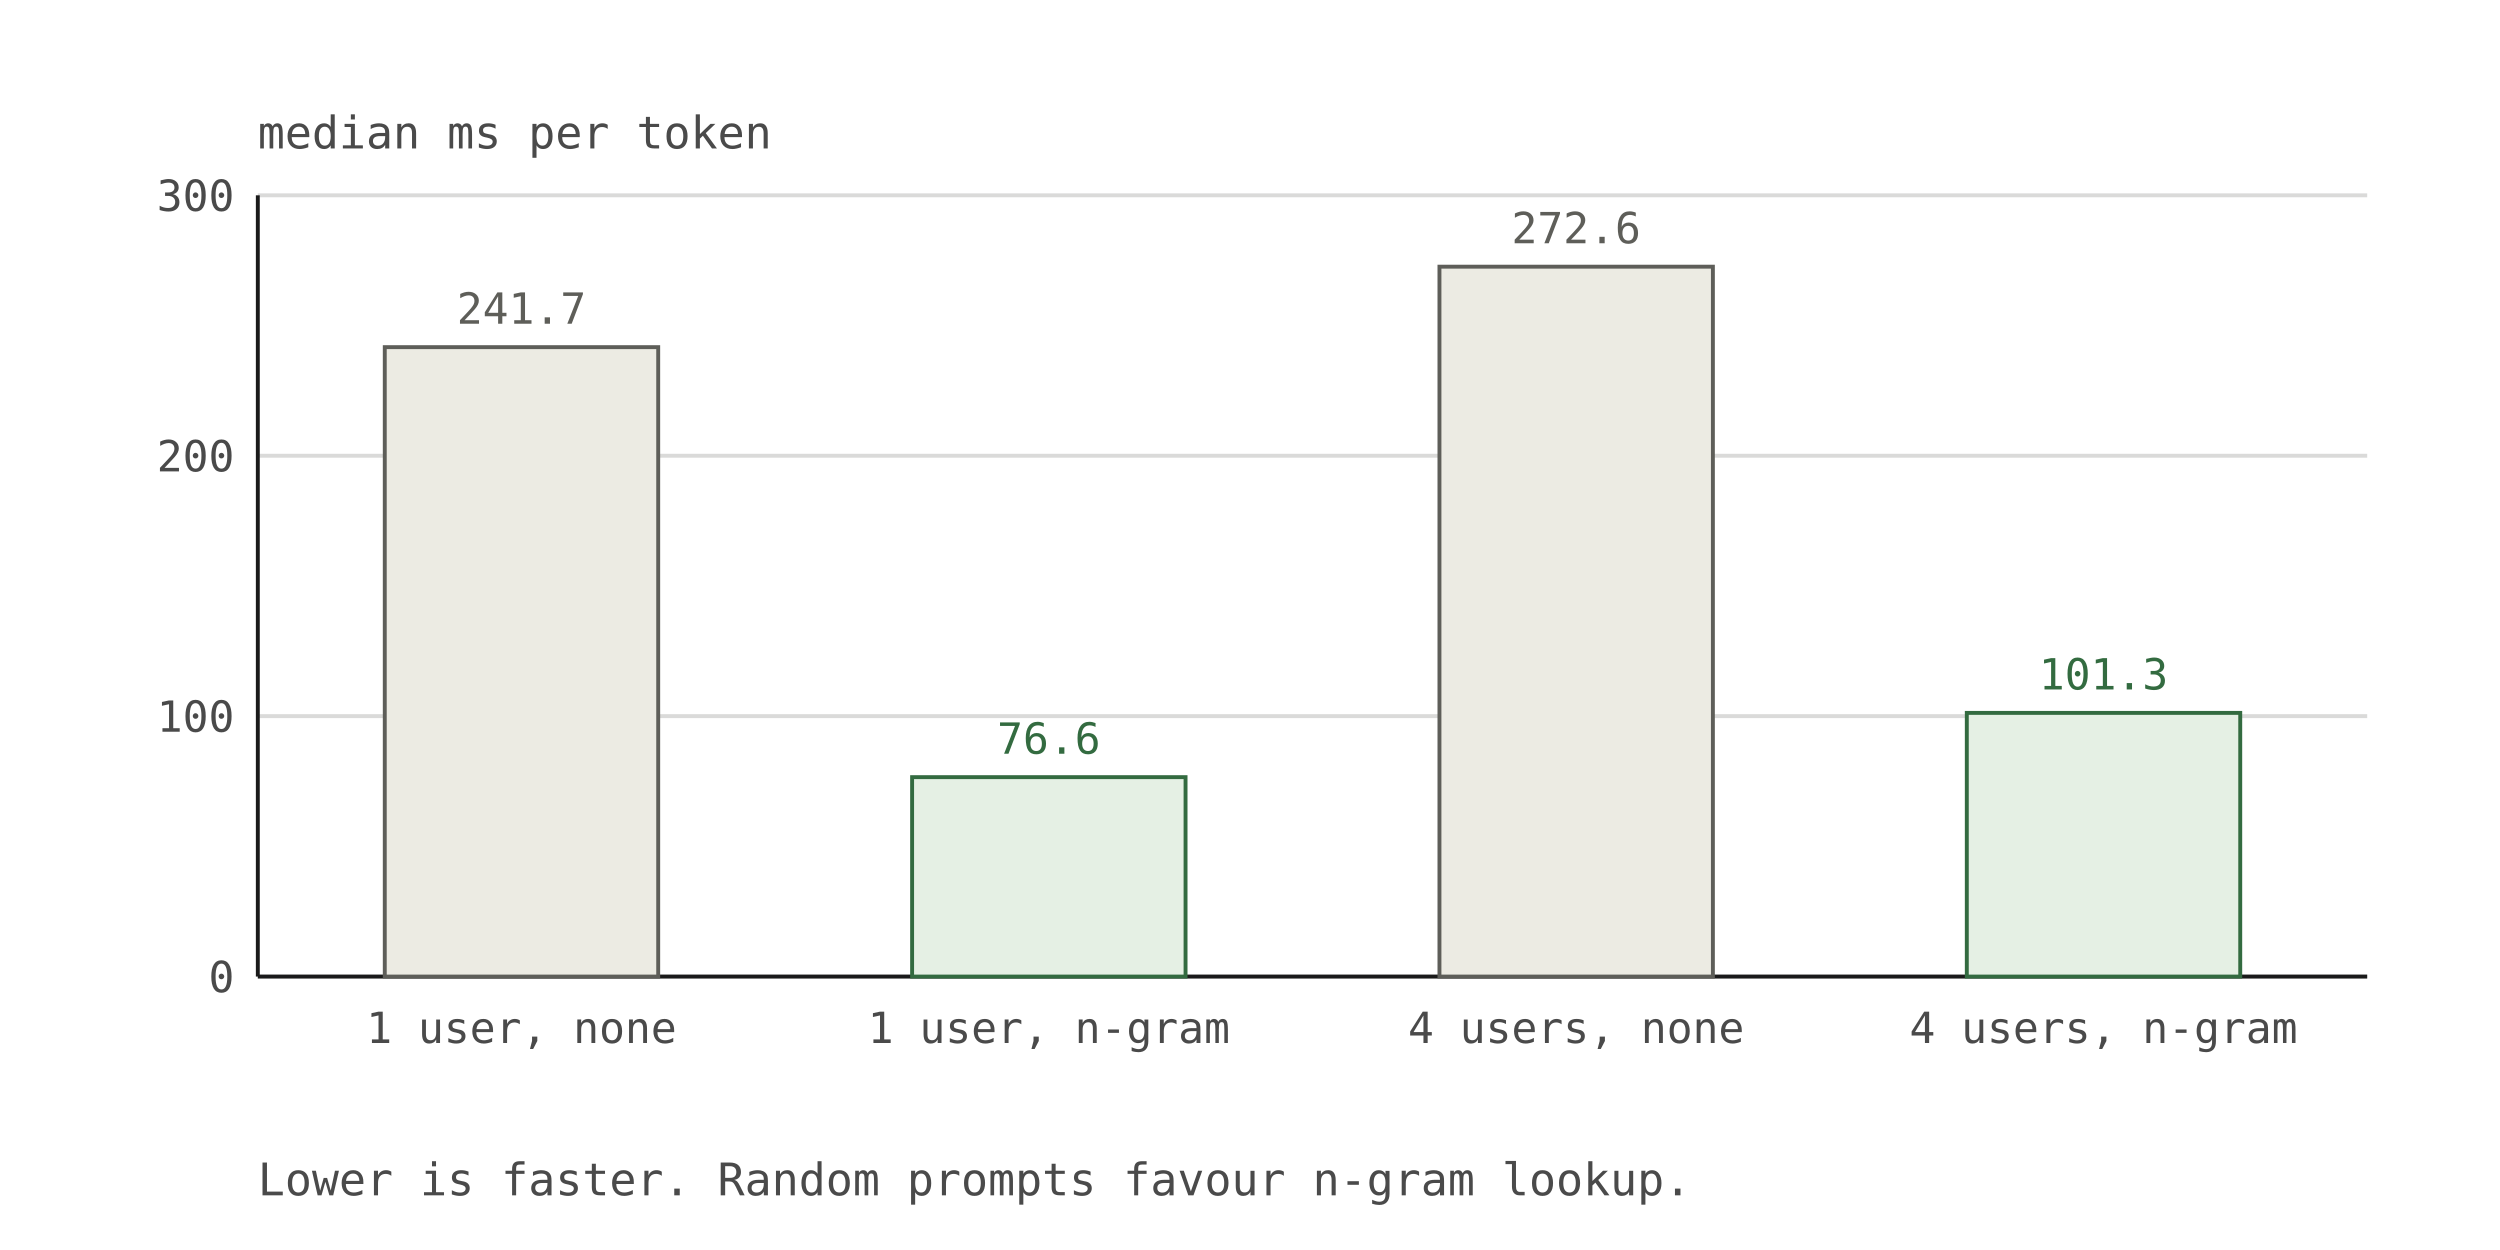
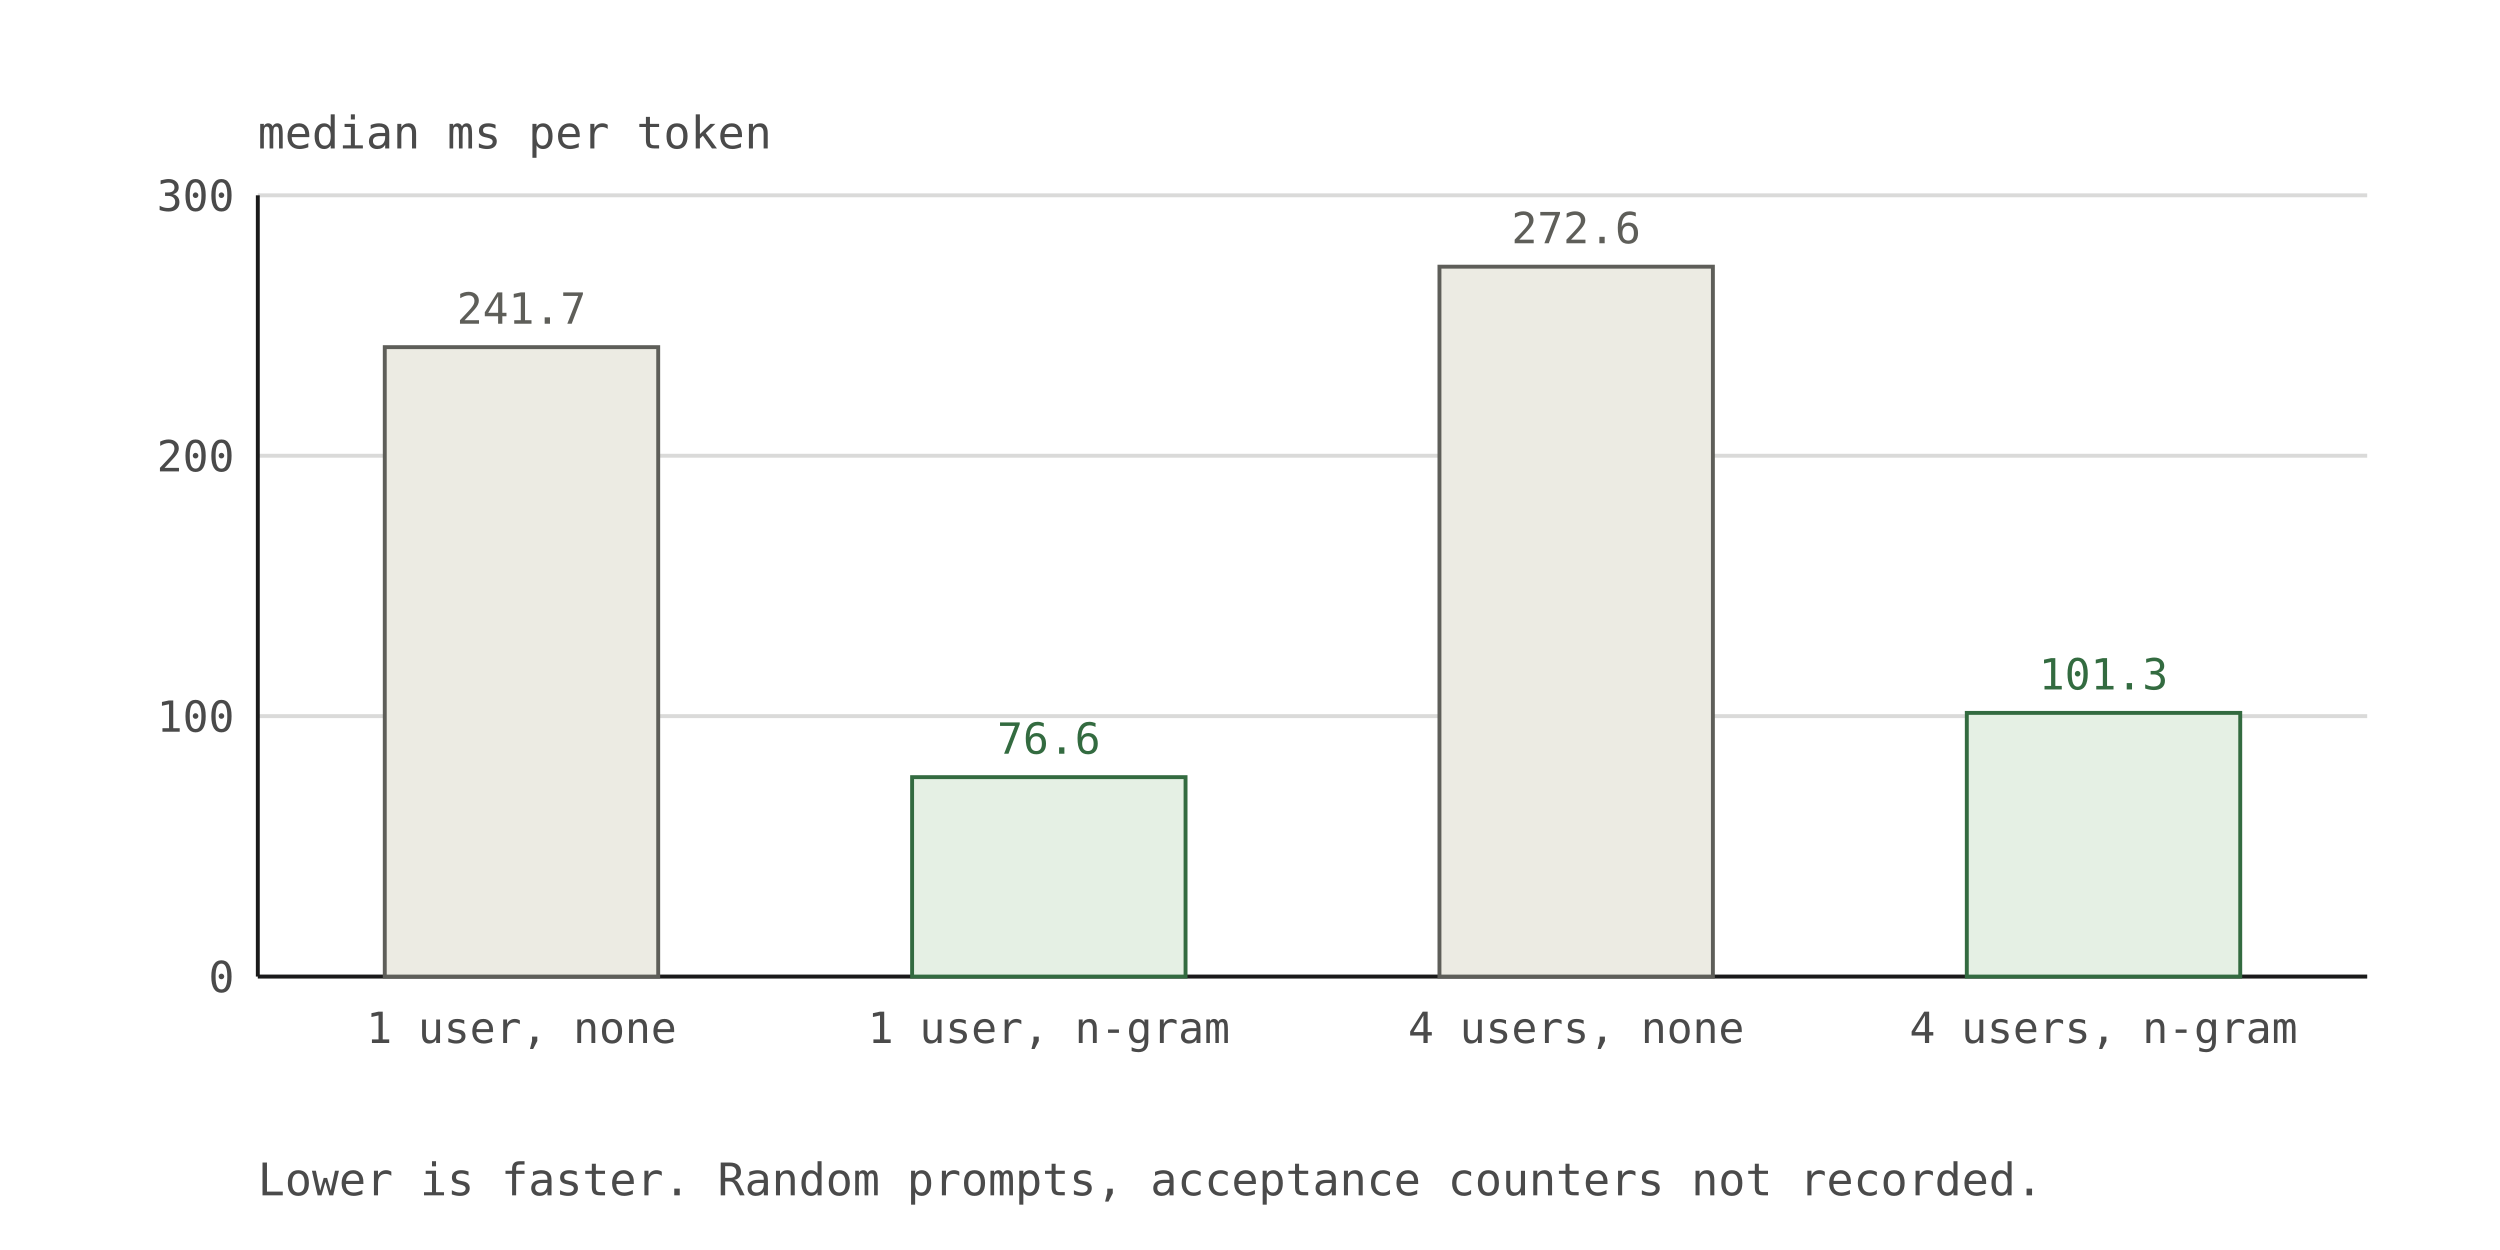
<svg xmlns="http://www.w3.org/2000/svg" viewBox="0 0 640 320" role="img" aria-labelledby="fig-4-2-title fig-4-2-desc" font-family="JetBrains Mono, ui-monospace, monospace">
  <line x1="66" y1="250" x2="606" y2="250" stroke="var(--m-ink-mute, #6f6f6a)" stroke-width="1" stroke-opacity="0.25" />
  <text x="60" y="254" font-size="11" text-anchor="end" fill="var(--m-ink-soft, #4a4a4a)">0</text>
  <line x1="66" y1="183.33" x2="606" y2="183.33" stroke="var(--m-ink-mute, #6f6f6a)" stroke-width="1" stroke-opacity="0.25" />
  <text x="60" y="187.33" font-size="11" text-anchor="end" fill="var(--m-ink-soft, #4a4a4a)">100</text>
  <line x1="66" y1="116.67" x2="606" y2="116.67" stroke="var(--m-ink-mute, #6f6f6a)" stroke-width="1" stroke-opacity="0.25" />
  <text x="60" y="120.67" font-size="11" text-anchor="end" fill="var(--m-ink-soft, #4a4a4a)">200</text>
  <line x1="66" y1="50" x2="606" y2="50" stroke="var(--m-ink-mute, #6f6f6a)" stroke-width="1" stroke-opacity="0.25" />
  <text x="60" y="54" font-size="11" text-anchor="end" fill="var(--m-ink-soft, #4a4a4a)">300</text>
  <line x1="66" y1="250" x2="606" y2="250" stroke="var(--m-ink, #1a1a1a)" stroke-width="1" />
  <line x1="66" y1="50" x2="66" y2="250" stroke="var(--m-ink, #1a1a1a)" stroke-width="1" />
  <text x="66" y="38" font-size="11.5" class="m-serif" fill="var(--m-ink-soft, #4a4a4a)">median ms per token</text>
  <rect x="98.5" y="88.87" width="70" height="161.13" fill="var(--m-grey-fill, #ecebe3)" stroke="var(--m-grey-ink, #5e5e59)" />
  <text x="133.5" y="82.87" font-size="11" text-anchor="middle" fill="var(--m-grey-ink, #5e5e59)">241.7</text>
  <text x="133.5" y="267" font-size="11" text-anchor="middle" fill="var(--m-ink-soft, #4a4a4a)">1 user, none</text>
  <rect x="233.5" y="198.95" width="70" height="51.05" fill="var(--m-green-fill, #e5f0e4)" stroke="var(--m-green-ink, #336b40)" />
  <text x="268.5" y="192.95" font-size="11" text-anchor="middle" fill="var(--m-green-ink, #336b40)">76.6</text>
  <text x="268.5" y="267" font-size="11" text-anchor="middle" fill="var(--m-ink-soft, #4a4a4a)">1 user, n-gram</text>
  <rect x="368.5" y="68.27" width="70" height="181.73" fill="var(--m-grey-fill, #ecebe3)" stroke="var(--m-grey-ink, #5e5e59)" />
  <text x="403.5" y="62.27" font-size="11" text-anchor="middle" fill="var(--m-grey-ink, #5e5e59)">272.6</text>
  <text x="403.5" y="267" font-size="11" text-anchor="middle" fill="var(--m-ink-soft, #4a4a4a)">4 users, none</text>
  <rect x="503.5" y="182.5" width="70" height="67.5" fill="var(--m-green-fill, #e5f0e4)" stroke="var(--m-green-ink, #336b40)" />
  <text x="538.5" y="176.5" font-size="11" text-anchor="middle" fill="var(--m-green-ink, #336b40)">101.3</text>
  <text x="538.5" y="267" font-size="11" text-anchor="middle" fill="var(--m-ink-soft, #4a4a4a)">4 users, n-gram</text>
-   <text x="66" y="306" font-size="11.5" class="m-serif" fill="var(--m-ink-soft, #4a4a4a)">Lower is faster. Random prompts favour n-gram lookup.</text>
+   <text x="66" y="306" font-size="11.5" class="m-serif" fill="var(--m-ink-soft, #4a4a4a)">Lower is faster. Random prompts, acceptance counters not recorded.</text>
</svg>
